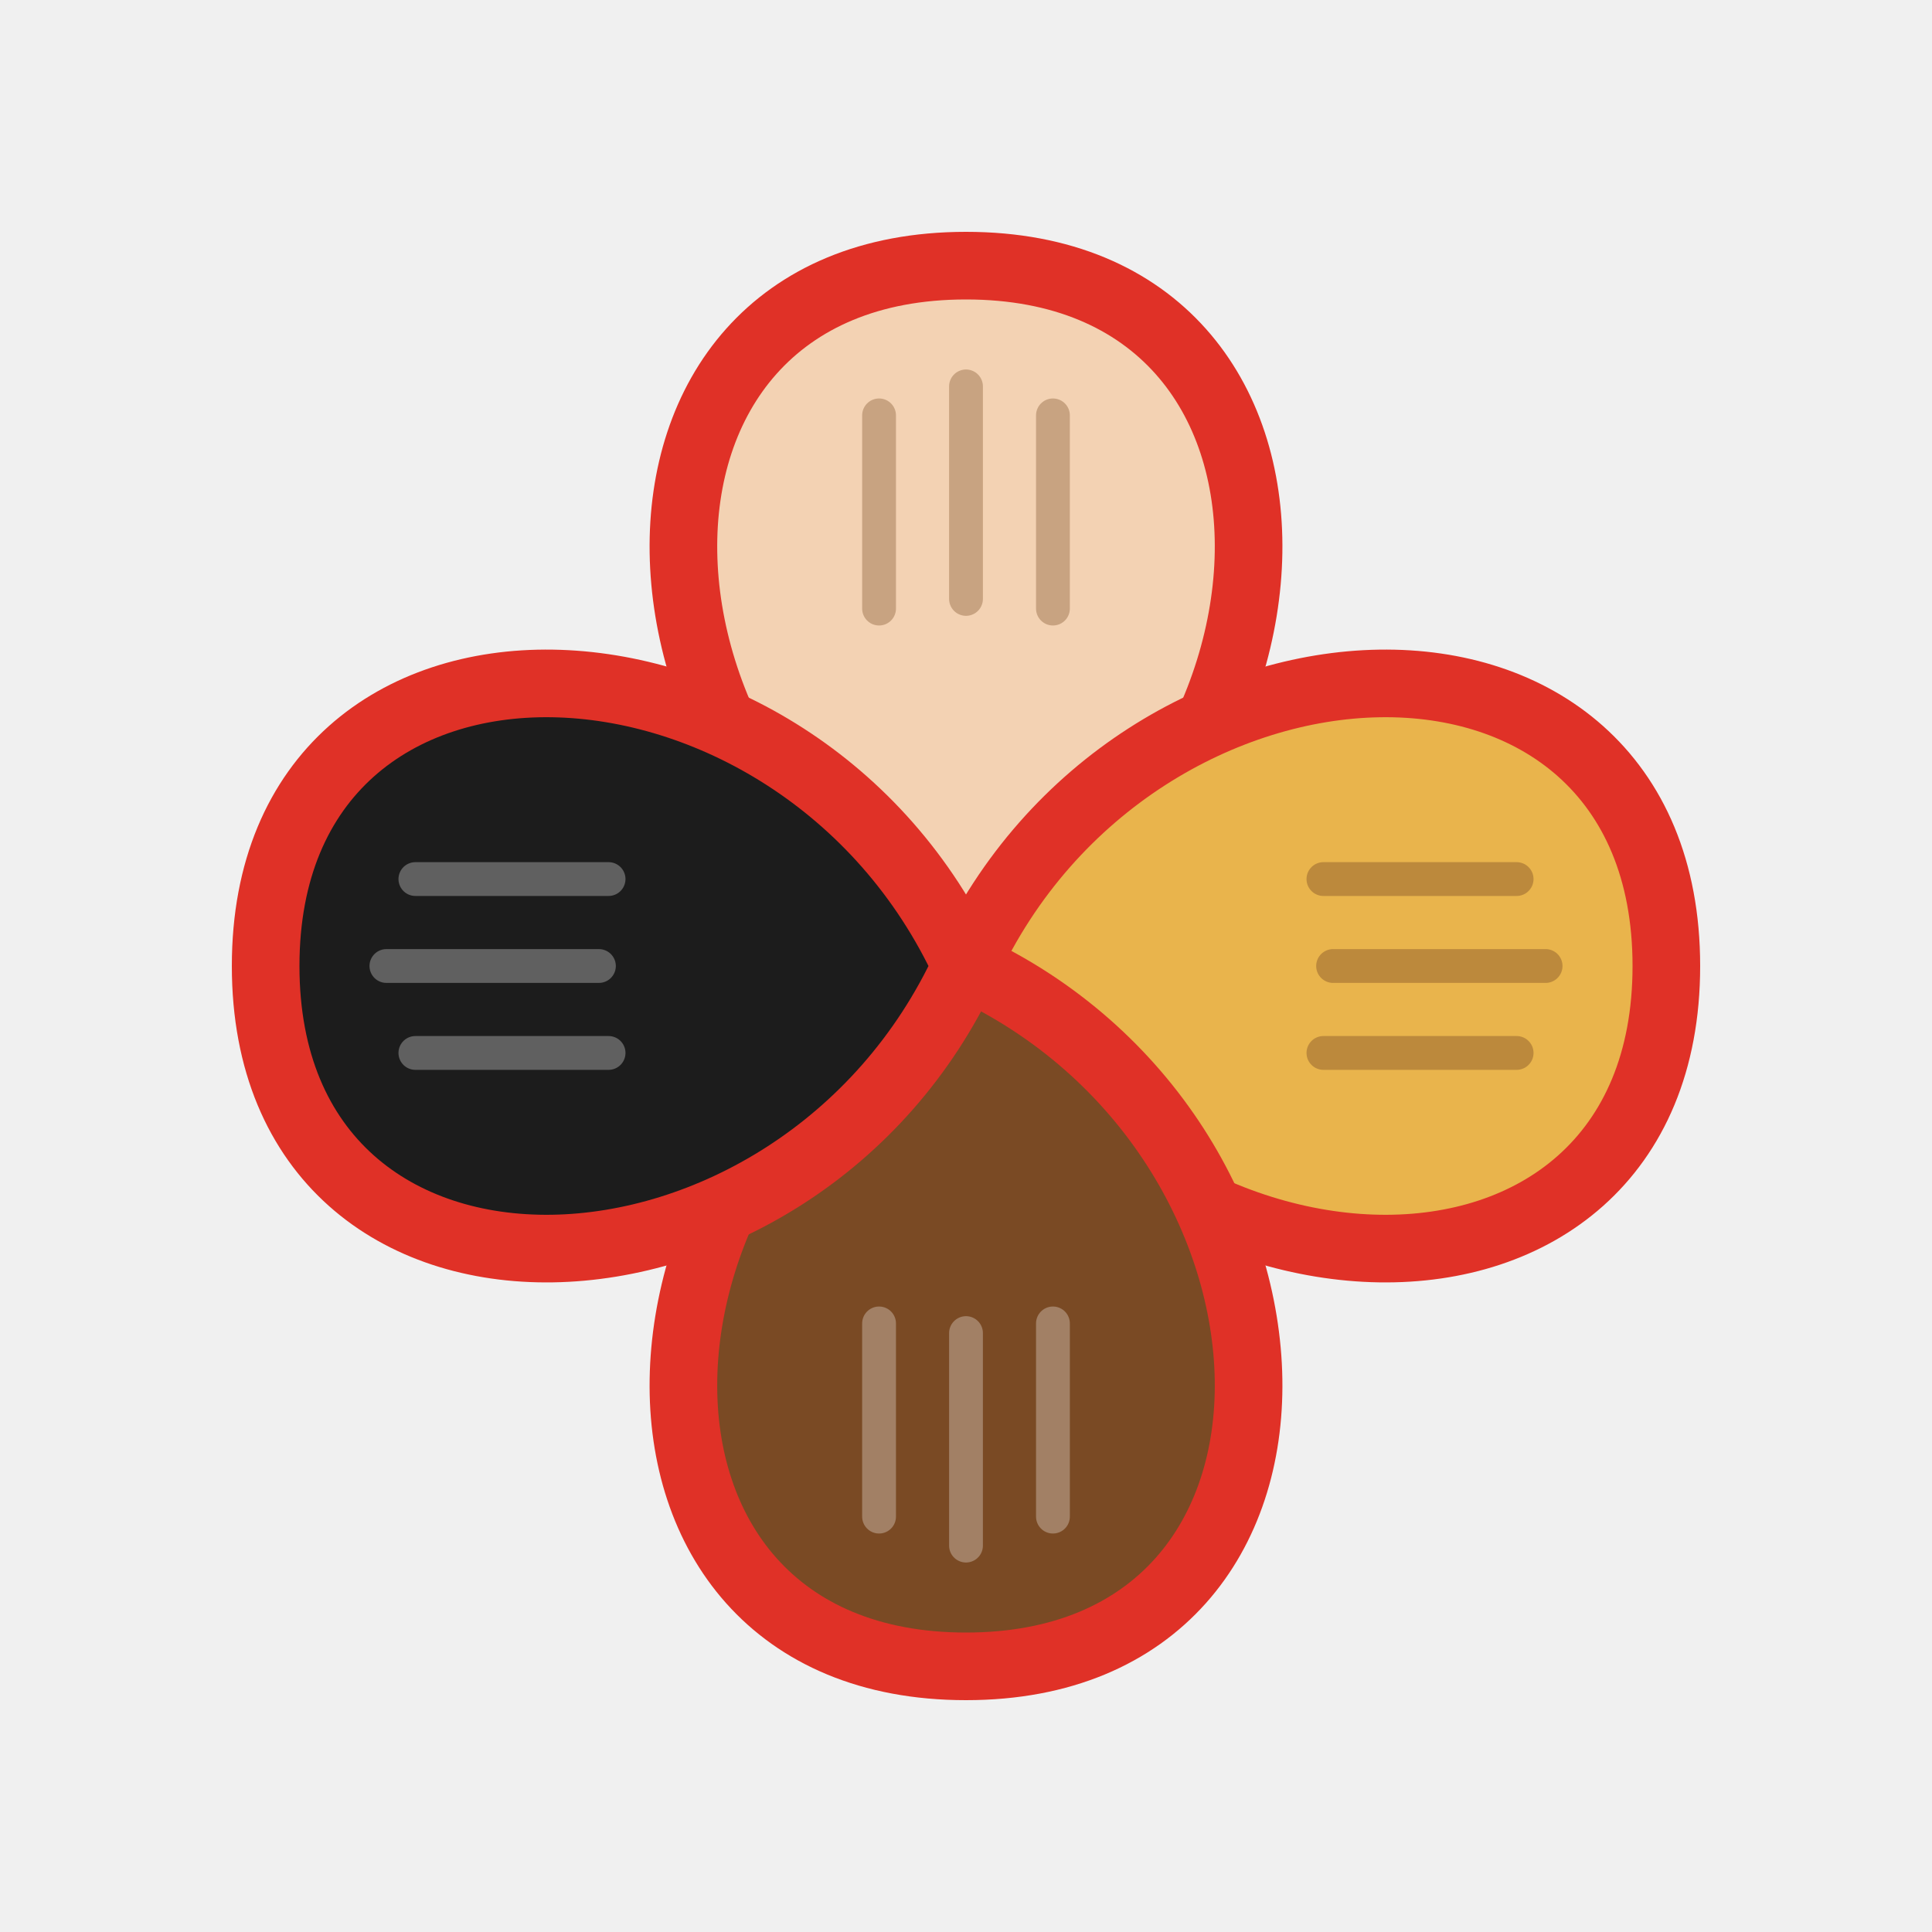
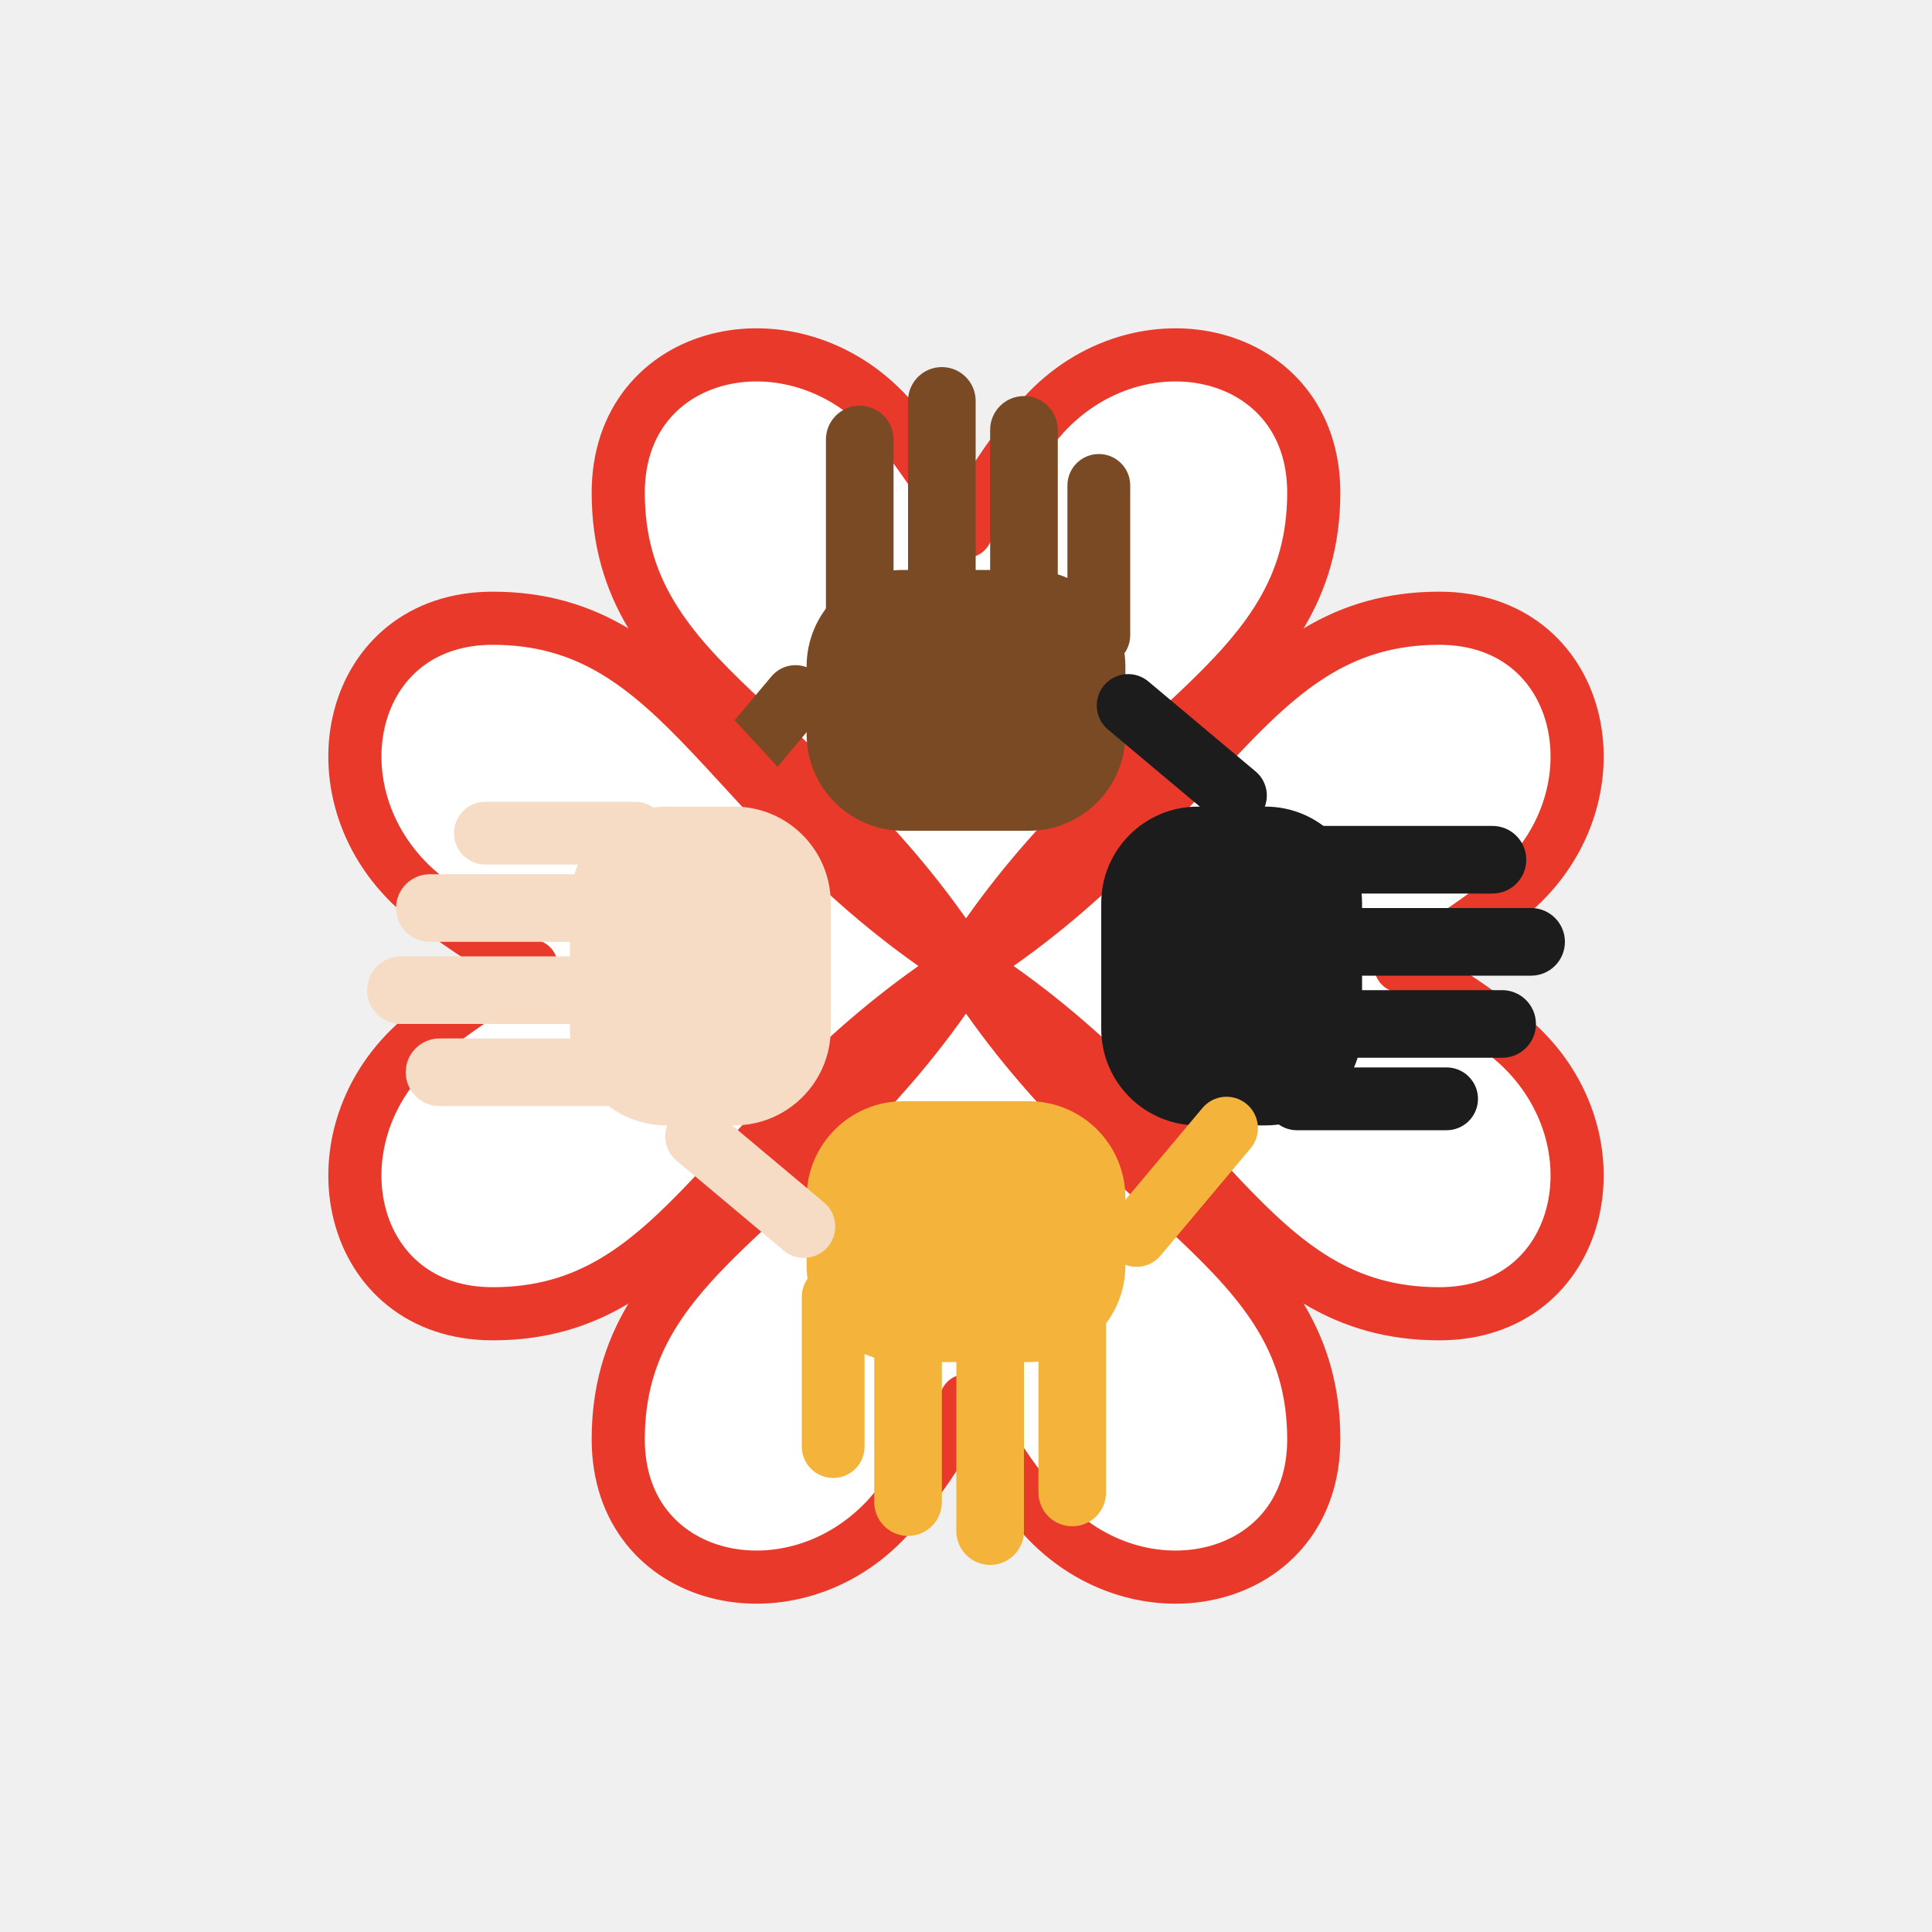
<svg xmlns="http://www.w3.org/2000/svg" viewBox="0 0 400 400" role="img" aria-label="Logo Uguali nelle Diversità: quattro mani di colori diversi unite a formare un cuore">
-   <g fill="none" stroke="#E03127" stroke-width="14" stroke-linejoin="round">
-     <g>
-       <path d="M200,200 C124,165 120,55 200,55 C280,55 276,165 200,200 Z" fill="#F3D2B3" />
-       <g stroke="#7A4A24" stroke-opacity="0.35" stroke-width="7" stroke-linecap="round">
-         <line x1="182" y1="86" x2="182" y2="126" />
-         <line x1="200" y1="80" x2="200" y2="124" />
-         <line x1="218" y1="86" x2="218" y2="126" />
-       </g>
+   <defs>
+     <path id="uds-heart" d="M200,200 C168,150 128,142 128,102 C128,72 164,64 184,86 C191,94 196,102 200,110 C204,102 209,94 216,86 C236,64 272,72 272,102 C272,142 232,150 200,200 Z" />
+     <g id="uds-hand">
+       <rect x="167" y="118" width="66" height="54" rx="20" />
+       <rect x="171" y="84" width="14" height="52" rx="7" />
+       <rect x="188" y="76" width="14" height="60" rx="7" />
+       <rect x="205" y="82" width="14" height="54" rx="7" />
+       <rect x="221" y="94" width="13" height="44" rx="6.5" />
+       <rect x="149" y="134" width="13" height="42" rx="6.5" transform="rotate(40 155 155)" />
    </g>
-     <g transform="rotate(90 200 200)">
-       <path d="M200,200 C124,165 120,55 200,55 C280,55 276,165 200,200 Z" fill="#E9B44C" />
-       <g stroke="#7A4A24" stroke-opacity="0.4" stroke-width="7" stroke-linecap="round">
-         <line x1="182" y1="86" x2="182" y2="126" />
-         <line x1="200" y1="80" x2="200" y2="124" />
-         <line x1="218" y1="86" x2="218" y2="126" />
-       </g>
-     </g>
-     <g transform="rotate(180 200 200)">
-       <path d="M200,200 C124,165 120,55 200,55 C280,55 276,165 200,200 Z" fill="#7A4A24" />
-       <g stroke="#FFFFFF" stroke-opacity="0.3" stroke-width="7" stroke-linecap="round">
-         <line x1="182" y1="86" x2="182" y2="126" />
-         <line x1="200" y1="80" x2="200" y2="124" />
-         <line x1="218" y1="86" x2="218" y2="126" />
-       </g>
-     </g>
-     <g transform="rotate(270 200 200)">
-       <path d="M200,200 C124,165 120,55 200,55 C280,55 276,165 200,200 Z" fill="#1C1C1C" />
-       <g stroke="#FFFFFF" stroke-opacity="0.3" stroke-width="7" stroke-linecap="round">
-         <line x1="182" y1="86" x2="182" y2="126" />
-         <line x1="200" y1="80" x2="200" y2="124" />
-         <line x1="218" y1="86" x2="218" y2="126" />
-       </g>
-     </g>
+   </defs>
+   <g transform="rotate(0 200 200)">
+     <use href="#uds-heart" fill="#ffffff" stroke="#E8392B" stroke-width="11" stroke-linejoin="round" />
+     <use href="#uds-hand" fill="#7A4A24" />
+   </g>
+   <g transform="rotate(90 200 200)">
+     <use href="#uds-heart" fill="#ffffff" stroke="#E8392B" stroke-width="11" stroke-linejoin="round" />
+     <use href="#uds-hand" fill="#1C1C1C" />
+   </g>
+   <g transform="rotate(180 200 200)">
+     <use href="#uds-heart" fill="#ffffff" stroke="#E8392B" stroke-width="11" stroke-linejoin="round" />
+     <use href="#uds-hand" fill="#F4B43C" />
+   </g>
+   <g transform="rotate(270 200 200)">
+     <use href="#uds-heart" fill="#ffffff" stroke="#E8392B" stroke-width="11" stroke-linejoin="round" />
+     <use href="#uds-hand" fill="#F6DCC4" />
  </g>
</svg>
